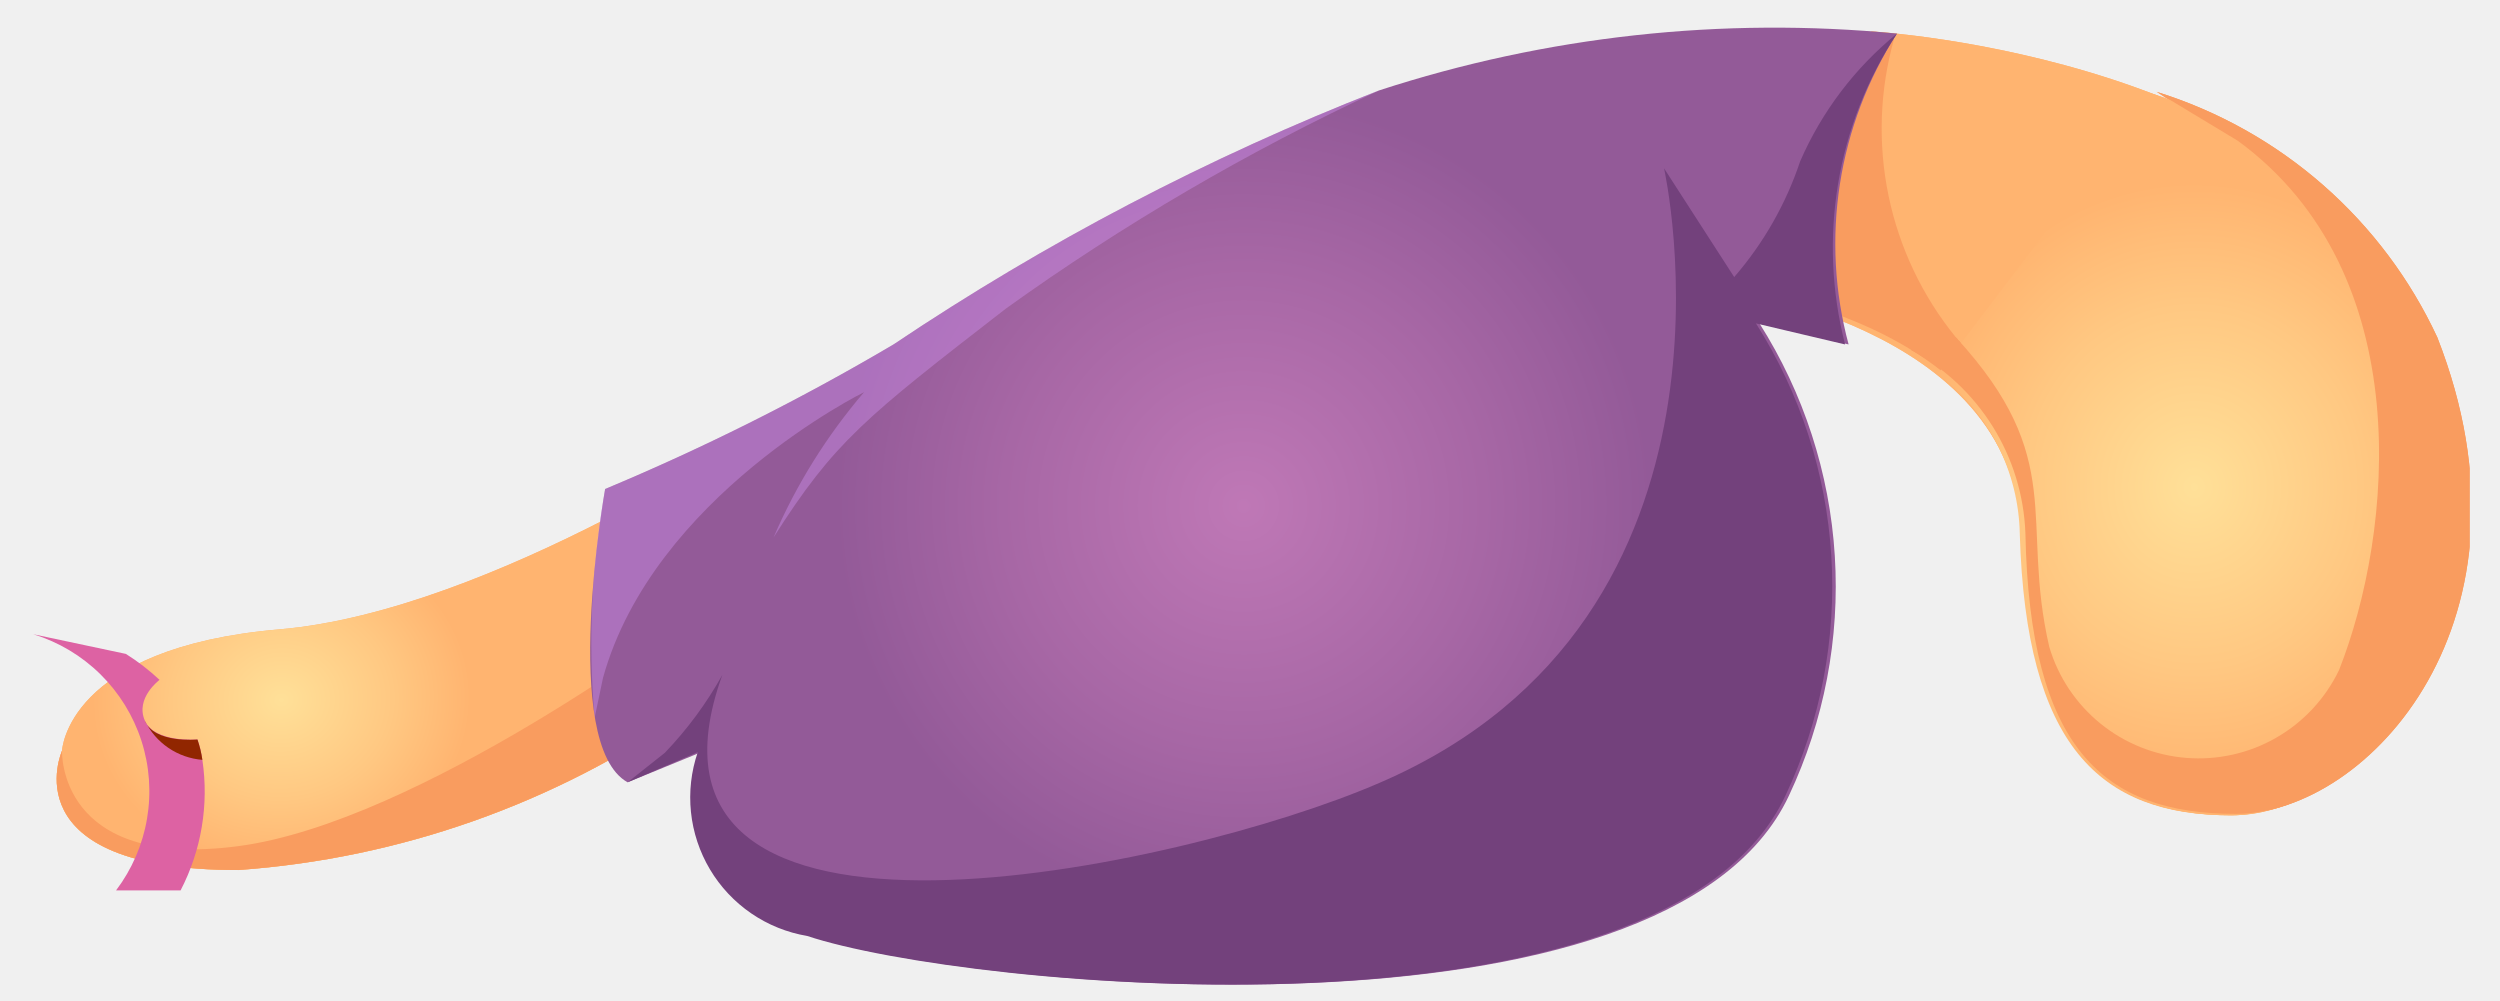
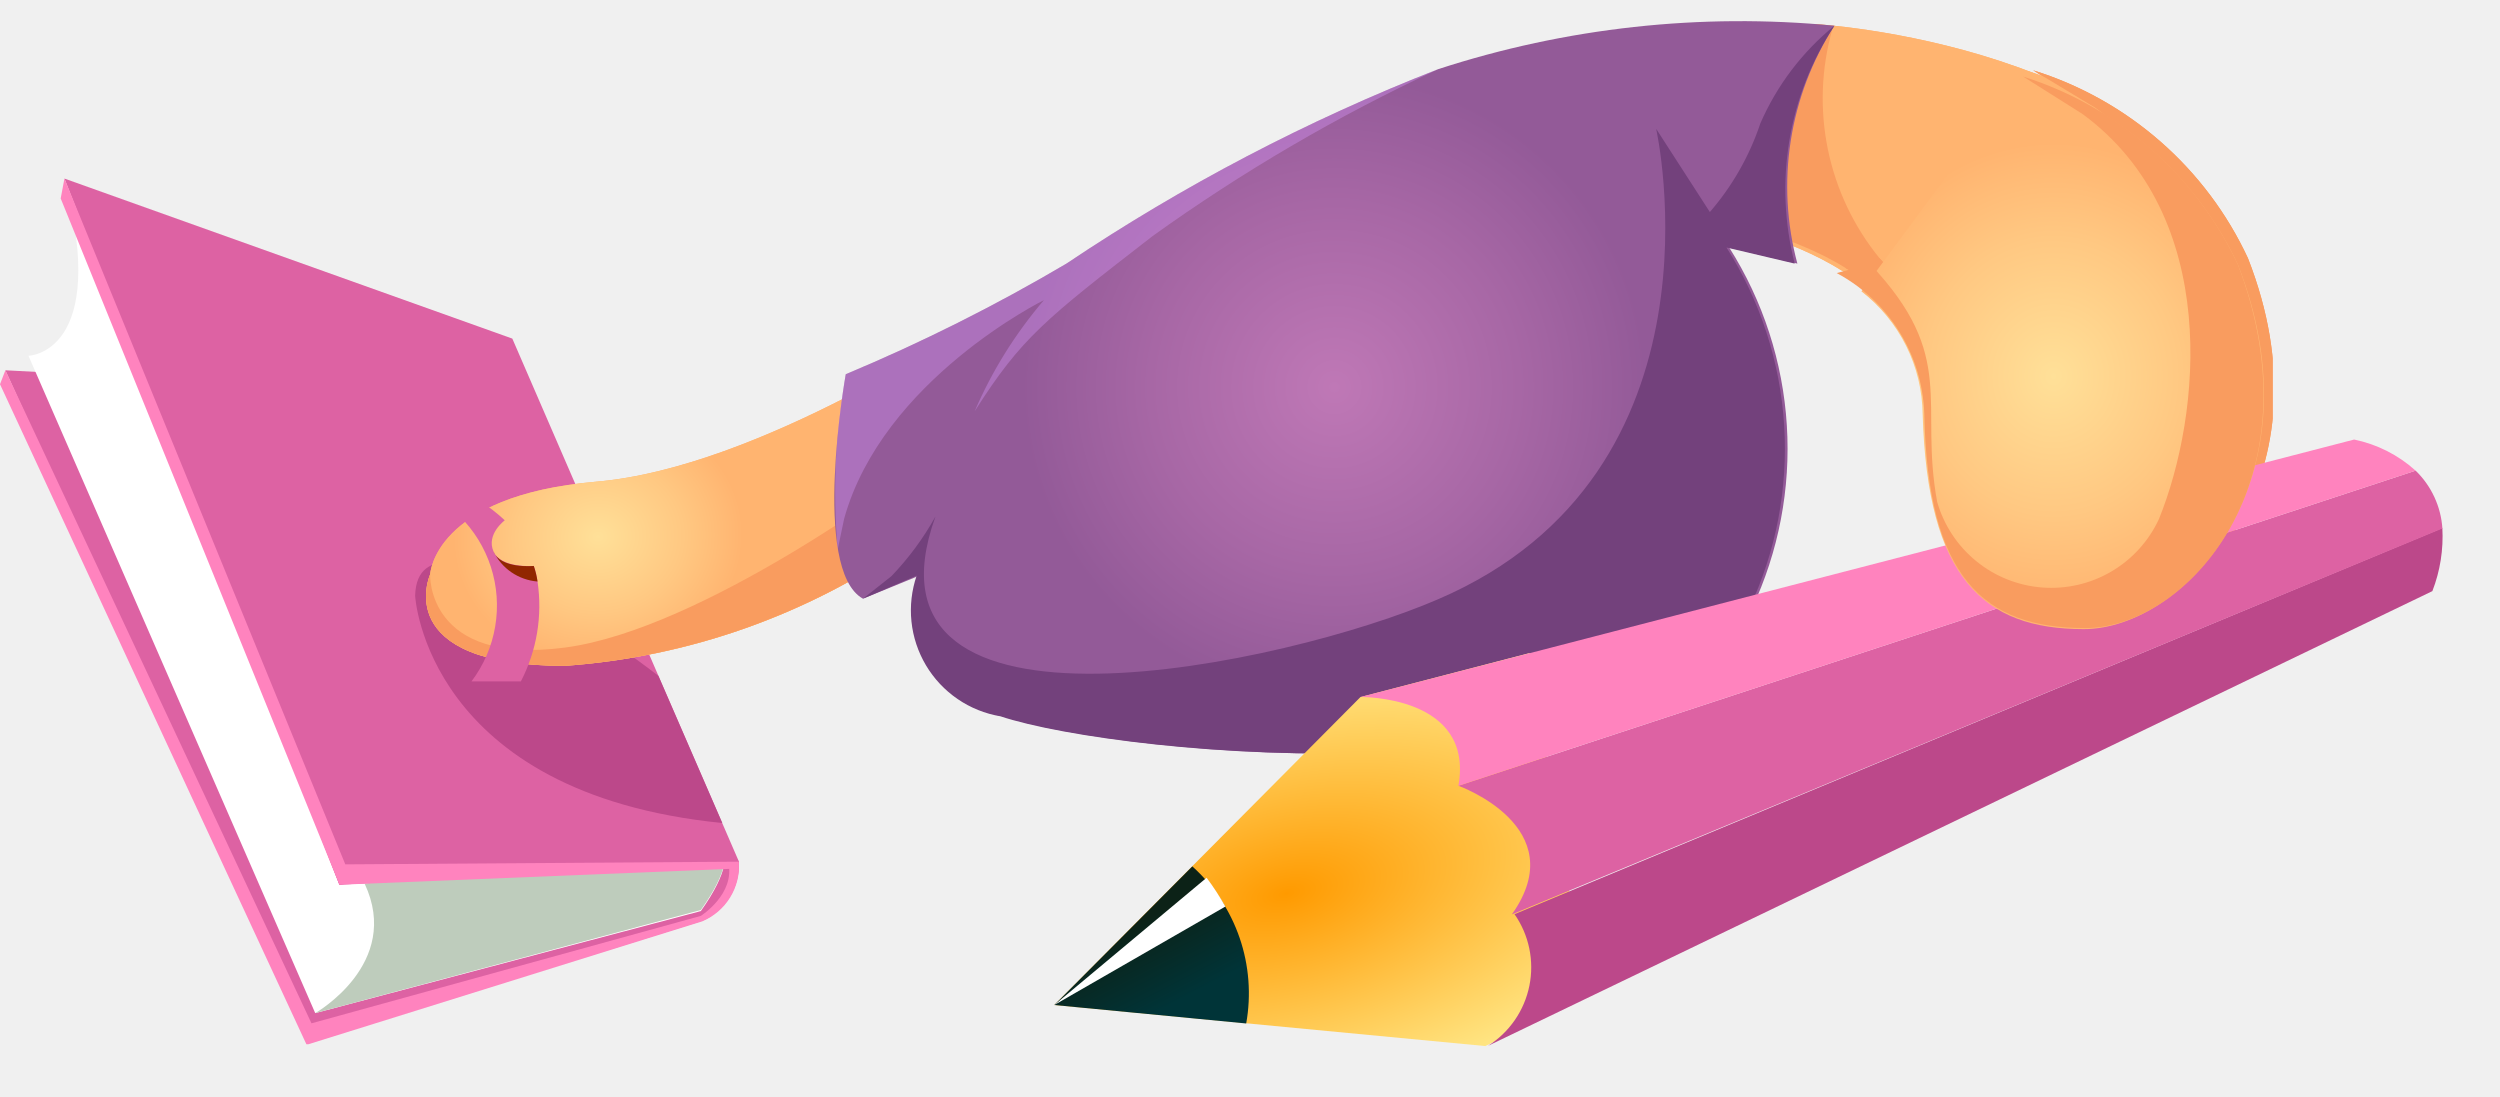
- <svg xmlns="http://www.w3.org/2000/svg" width="75" height="30" viewBox="0 0 75 30" fill="none">
-   <g clip-path="url(#clip0_586_678)">
-     <path d="M56.153 0.944C56.153 0.944 69.773 1.702 72.994 10.165C76.215 18.628 70.889 24.459 66.952 24.459C63.015 24.459 60.826 22.354 60.636 16.038C60.447 9.723 51.5 8.607 51.5 8.607L20.618 21.343C16.637 24.113 11.982 25.756 7.145 26.101C0.261 26.101 1.861 22.522 1.861 22.522C1.861 22.522 1.987 19.427 8.387 18.88C14.786 18.333 23.123 12.691 23.123 12.691L56.153 0.944Z" fill="#FFB470" />
-     <path d="M56.153 0.944C56.153 0.944 69.773 1.702 72.994 10.165C76.215 18.628 70.889 24.459 66.952 24.459C63.015 24.459 60.826 22.354 60.636 16.038C60.447 9.723 51.5 8.607 51.5 8.607L20.618 21.343C16.637 24.113 11.982 25.756 7.145 26.101C0.261 26.101 1.861 22.522 1.861 22.522C1.861 22.522 1.987 19.427 8.387 18.88C14.786 18.333 23.123 12.691 23.123 12.691L56.153 0.944Z" fill="url(#paint0_radial_586_678)" />
-     <path d="M66.973 4.27C72.404 8.249 71.625 16.038 70.004 20.143C69.596 20.994 68.939 21.702 68.121 22.173C67.302 22.643 66.36 22.855 65.419 22.78C64.478 22.704 63.581 22.346 62.848 21.751C62.114 21.157 61.578 20.354 61.31 19.448C60.594 15.575 62.047 13.786 58.679 10.123C57.672 8.887 56.978 7.427 56.655 5.865C56.333 4.304 56.391 2.688 56.826 1.155L55.963 1.892L55.142 1.702L51.627 8.565C51.627 8.565 60.615 9.533 60.763 15.996C60.91 22.459 63.099 24.417 67.078 24.417C71.057 24.417 76.425 18.564 73.12 10.123C72.308 8.375 71.14 6.817 69.689 5.548C68.239 4.279 66.539 3.327 64.699 2.755L66.973 4.27Z" fill="#F99C5F" />
-     <path d="M20.618 21.343C16.637 24.112 11.982 25.756 7.145 26.101C0.261 26.101 1.861 22.522 1.861 22.522C1.861 22.522 1.713 26.101 7.145 25.385C12.576 24.669 20.618 18.627 20.618 18.627V21.343Z" fill="#F99C5F" />
-     <path d="M21.038 22.564C20.841 23.142 20.771 23.756 20.834 24.363C20.897 24.971 21.092 25.557 21.404 26.082C21.717 26.606 22.139 27.057 22.643 27.402C23.147 27.747 23.72 27.978 24.322 28.079C29.059 29.658 50.026 31.658 53.668 23.869C54.726 21.624 55.199 19.149 55.044 16.672C54.89 14.195 54.112 11.798 52.784 9.702L55.458 10.333C55.036 8.763 54.948 7.123 55.198 5.517C55.448 3.911 56.032 2.375 56.91 1.007C51.669 0.5 46.38 1.081 41.374 2.712C36.255 4.714 31.37 7.27 26.806 10.333C24.025 11.975 21.134 13.424 18.154 14.67C18.154 14.67 16.786 22.332 18.828 23.469L21.038 22.564Z" fill="url(#paint1_radial_586_678)" />
-     <path opacity="0.35" d="M17.839 21.532C17.638 19.241 17.744 16.933 18.155 14.67C21.135 13.424 24.025 11.975 26.807 10.333C31.37 7.269 36.255 4.714 41.374 2.712C37.444 4.539 33.695 6.731 30.175 9.259C25.965 12.522 25.038 13.238 23.207 16.122C23.887 14.541 24.803 13.072 25.923 11.764C25.923 11.764 19.607 14.88 18.091 20.332L17.839 21.532Z" fill="#DB9CFF" />
-     <path d="M18.828 23.469L20.933 22.564C20.735 23.142 20.666 23.756 20.729 24.363C20.792 24.971 20.987 25.557 21.299 26.082C21.611 26.606 22.034 27.057 22.538 27.402C23.042 27.747 23.615 27.978 24.217 28.079C28.954 29.658 49.921 31.658 53.563 23.869C54.62 21.624 55.094 19.149 54.939 16.672C54.785 14.195 54.007 11.798 52.679 9.702L55.352 10.333C54.947 8.756 54.876 7.111 55.144 5.505C55.412 3.899 56.014 2.367 56.91 1.007C55.65 2.034 54.653 3.348 54.005 4.839C53.579 6.115 52.907 7.295 52.026 8.312L49.921 5.049C49.921 5.049 52.953 18.522 41.374 23.49C35.501 26.038 18.218 29.806 21.67 20.248C21.197 21.098 20.617 21.884 19.944 22.585L18.828 23.469Z" fill="#73417C" />
-     <path d="M64.531 2.797C66.371 3.37 68.071 4.321 69.521 5.59C70.971 6.859 72.14 8.417 72.952 10.165C76.257 18.585 70.846 24.459 66.91 24.459C62.973 24.459 60.784 22.354 60.594 16.038C60.579 15.1 60.349 14.178 59.922 13.342C59.495 12.507 58.883 11.78 58.131 11.217" fill="url(#paint2_radial_586_678)" />
-     <path d="M57.331 10.501C58.333 11.038 59.177 11.827 59.779 12.791C60.381 13.755 60.72 14.86 60.762 15.996C60.889 22.459 63.099 24.416 67.078 24.416C71.057 24.416 76.425 18.564 73.12 10.122C72.308 8.375 71.139 6.816 69.689 5.547C68.239 4.278 66.539 3.327 64.699 2.754L67.141 4.228C72.572 8.207 71.793 15.996 70.172 20.101C69.764 20.952 69.107 21.66 68.289 22.13C67.47 22.601 66.528 22.812 65.587 22.737C64.646 22.662 63.749 22.303 63.016 21.709C62.282 21.114 61.746 20.311 61.478 19.406C60.594 15.575 62.047 13.785 58.678 10.122" fill="#F99C5F" />
-     <path fill-rule="evenodd" clip-rule="evenodd" d="M5.924 22.185C5.992 22.383 6.042 22.588 6.071 22.796C6.271 24.137 6.043 25.507 5.418 26.711H3.482C3.96 26.079 4.279 25.341 4.411 24.56C4.544 23.778 4.486 22.976 4.242 22.222C3.998 21.468 3.576 20.784 3.011 20.227C2.446 19.671 1.755 19.259 0.998 19.027L3.776 19.617C4.137 19.844 4.475 20.105 4.787 20.396C4.787 20.396 4.05 20.943 4.345 21.617C4.639 22.29 5.924 22.185 5.924 22.185Z" fill="#DD62A3" />
-     <path fill-rule="evenodd" clip-rule="evenodd" d="M6.071 22.796C6.042 22.588 5.992 22.383 5.924 22.185C5.924 22.185 4.618 22.311 4.345 21.617C4.505 21.947 4.748 22.229 5.051 22.436C5.354 22.642 5.705 22.766 6.071 22.796V22.796Z" fill="#912600" />
+ <svg xmlns="http://www.w3.org/2000/svg" width="98" height="43" viewBox="0 0 98 43" fill="none">
+   <g clip-path="url(#clip0_0_1)">
+     <path d="M28.967 33.777C28.988 34.262 28.863 34.742 28.607 35.155C28.352 35.568 27.979 35.895 27.535 36.093L12.084 40.872L0.21 14.515L13.915 15.231L28.967 33.777Z" fill="#DD62A3" />
+     <path fill-rule="evenodd" clip-rule="evenodd" d="M2.526 7L13.305 34.683L27.325 32.578C27.325 32.578 29.704 32.578 27.472 35.714L12.357 39.714L1.116 13.947C1.116 13.947 4.316 13.863 2.526 7Z" fill="white" />
+     <path fill-rule="evenodd" clip-rule="evenodd" d="M14.294 34.641L27.325 32.536C27.325 32.536 29.704 32.536 27.472 35.672L12.357 39.714C12.357 39.714 15.768 37.778 14.294 34.641Z" fill="#BECCBC" />
+     <path fill-rule="evenodd" clip-rule="evenodd" d="M2.526 7L20.083 13.273L28.967 33.778L13.305 34.683L2.526 7Z" fill="#DD62A3" />
+     <path d="M16.273 23.357C16.273 23.357 16.694 31.104 28.314 32.262L25.809 26.494C25.809 26.494 16.378 19.126 16.273 23.357Z" fill="#BC488A" />
+     <path d="M2.379 7.779L2.526 7L13.536 33.883L28.967 33.778L28.799 34.051L13.305 34.683L2.379 7.779Z" fill="#FF83BE" />
+     <path d="M0 15.062L0.211 14.515L12.21 40.114L27.472 35.903C27.472 35.903 28.84 35.04 28.546 33.798H28.967C28.997 34.285 28.875 34.769 28.619 35.184C28.363 35.598 27.984 35.923 27.535 36.114L12.02 40.956L0 15.062Z" fill="#FF83BE" />
+   </g>
+   <g clip-path="url(#clip1_0_1)">
+     <path d="M71.153 0.944C71.153 0.944 84.773 1.702 87.994 10.165C91.215 18.628 85.889 24.459 81.952 24.459C78.015 24.459 75.826 22.354 75.636 16.038C75.447 9.723 66.5 8.607 66.5 8.607L35.618 21.343C31.637 24.113 26.982 25.756 22.145 26.101C15.261 26.101 16.861 22.522 16.861 22.522C16.861 22.522 16.987 19.427 23.387 18.88C29.786 18.333 38.123 12.691 38.123 12.691L71.153 0.944Z" fill="#FFB470" />
+     <path d="M71.153 0.944C71.153 0.944 84.773 1.702 87.994 10.165C91.215 18.628 85.889 24.459 81.952 24.459C78.015 24.459 75.826 22.354 75.636 16.038C75.447 9.723 66.5 8.607 66.5 8.607L35.618 21.343C31.637 24.113 26.982 25.756 22.145 26.101C15.261 26.101 16.861 22.522 16.861 22.522C16.861 22.522 16.987 19.427 23.387 18.88C29.786 18.333 38.123 12.691 38.123 12.691L71.153 0.944Z" fill="url(#paint0_radial_0_1)" />
+     <path d="M81.973 4.27C87.404 8.249 86.625 16.038 85.004 20.143C84.596 20.994 83.939 21.702 83.121 22.173C82.302 22.643 81.36 22.855 80.419 22.78C79.478 22.704 78.581 22.346 77.848 21.751C77.114 21.157 76.578 20.354 76.31 19.448C75.594 15.575 77.047 13.786 73.679 10.123C72.672 8.887 71.978 7.427 71.655 5.865C71.333 4.304 71.391 2.688 71.826 1.155L70.963 1.892L70.142 1.702L66.626 8.565C66.626 8.565 75.615 9.533 75.763 15.996C75.91 22.459 78.1 24.417 82.078 24.417C86.057 24.417 91.425 18.564 88.12 10.123C87.308 8.375 86.14 6.817 84.689 5.548C83.239 4.279 81.539 3.327 79.699 2.755L81.973 4.27Z" fill="#F99C5F" />
+     <path d="M35.618 21.343C31.637 24.112 26.982 25.756 22.145 26.101C15.261 26.101 16.861 22.522 16.861 22.522C16.861 22.522 16.713 26.101 22.145 25.385C27.576 24.669 35.618 18.627 35.618 18.627V21.343Z" fill="#F99C5F" />
+     <path d="M36.038 22.564C35.841 23.142 35.771 23.756 35.834 24.363C35.897 24.971 36.092 25.557 36.404 26.082C36.717 26.606 37.139 27.057 37.643 27.402C38.147 27.747 38.72 27.978 39.322 28.079C44.059 29.658 65.026 31.658 68.668 23.869C69.726 21.624 70.199 19.149 70.044 16.672C69.89 14.195 69.112 11.798 67.784 9.702L70.457 10.333C70.036 8.763 69.948 7.123 70.198 5.517C70.448 3.911 71.031 2.375 71.91 1.007C66.669 0.5 61.38 1.081 56.374 2.712C51.255 4.714 46.37 7.27 41.806 10.333C39.025 11.975 36.134 13.424 33.154 14.67C33.154 14.67 31.786 22.332 33.828 23.469L36.038 22.564Z" fill="url(#paint1_radial_0_1)" />
+     <path opacity="0.35" d="M32.839 21.532C32.638 19.241 32.744 16.933 33.155 14.67C36.135 13.424 39.025 11.975 41.807 10.333C46.37 7.269 51.255 4.714 56.374 2.712C52.444 4.539 48.695 6.731 45.175 9.259C40.965 12.522 40.038 13.238 38.207 16.122C38.887 14.541 39.803 13.072 40.923 11.764C40.923 11.764 34.607 14.88 33.091 20.332L32.839 21.532Z" fill="#DB9CFF" />
+     <path d="M33.828 23.469L35.933 22.564C35.736 23.142 35.666 23.756 35.729 24.363C35.792 24.971 35.987 25.557 36.299 26.082C36.611 26.606 37.034 27.057 37.538 27.402C38.042 27.747 38.615 27.978 39.217 28.079C43.954 29.658 64.921 31.658 68.563 23.869C69.621 21.624 70.094 19.149 69.939 16.672C69.785 14.195 69.007 11.798 67.679 9.702L70.352 10.333C69.947 8.756 69.876 7.111 70.144 5.505C70.412 3.899 71.014 2.367 71.91 1.007C70.65 2.034 69.653 3.348 69.005 4.839C68.579 6.115 67.907 7.295 67.026 8.312L64.921 5.049C64.921 5.049 67.953 18.522 56.374 23.49C50.501 26.038 33.218 29.806 36.67 20.248C36.197 21.098 35.617 21.884 34.944 22.585L33.828 23.469Z" fill="#73417C" />
+     <path d="M79.531 2.797C81.371 3.37 83.071 4.321 84.521 5.59C85.971 6.859 87.14 8.417 87.952 10.165C91.257 18.585 85.846 24.459 81.91 24.459C77.973 24.459 75.784 22.354 75.594 16.038C75.579 15.1 75.349 14.178 74.922 13.342C74.495 12.507 73.883 11.78 73.131 11.217" fill="url(#paint2_radial_0_1)" />
+     <path d="M72.331 10.501C73.333 11.038 74.177 11.827 74.779 12.791C75.381 13.755 75.72 14.86 75.762 15.996C75.889 22.459 78.099 24.416 82.078 24.416C86.057 24.416 91.425 18.564 88.12 10.122C87.308 8.375 86.139 6.816 84.689 5.547C83.239 4.278 81.539 3.327 79.699 2.754L82.141 4.228C87.572 8.207 86.793 15.996 85.172 20.101C84.764 20.952 84.107 21.66 83.289 22.13C82.47 22.601 81.528 22.812 80.587 22.737C79.646 22.662 78.749 22.303 78.016 21.709C77.282 21.114 76.746 20.311 76.478 19.406C75.594 15.575 77.047 13.785 73.678 10.122" fill="#F99C5F" />
+     <path fill-rule="evenodd" clip-rule="evenodd" d="M20.924 22.185C20.992 22.383 21.042 22.588 21.071 22.796C21.271 24.137 21.043 25.507 20.418 26.711H18.482C18.96 26.079 19.279 25.341 19.411 24.56C19.544 23.778 19.485 22.976 19.242 22.222C18.998 21.468 18.576 20.784 18.011 20.227C17.446 19.671 16.755 19.259 15.998 19.027L18.776 19.617C19.137 19.844 19.476 20.105 19.787 20.396C19.787 20.396 19.05 20.943 19.345 21.617C19.64 22.29 20.924 22.185 20.924 22.185Z" fill="#DD62A3" />
+     <path fill-rule="evenodd" clip-rule="evenodd" d="M21.071 22.796C21.042 22.588 20.992 22.383 20.924 22.185C20.924 22.185 19.618 22.311 19.345 21.617C19.505 21.947 19.748 22.229 20.051 22.436C20.354 22.642 20.706 22.766 21.071 22.796Z" fill="#912600" />
+   </g>
+   <g clip-path="url(#clip2_0_1)">
+     <path d="M53.331 27.323L41.328 39.397L58.223 41.006L62.201 39.093L59.961 25.599L53.331 27.323Z" fill="url(#paint3_radial_0_1)" />
+     <path d="M48.851 40.12L41.328 39.397L46.739 33.962C47.586 34.724 48.225 35.69 48.594 36.767C48.964 37.845 49.052 38.999 48.851 40.12Z" fill="url(#paint4_linear_0_1)" />
+     <path d="M48.035 35.536C47.814 35.145 47.568 34.767 47.299 34.407L41.327 39.397L48.035 35.536Z" fill="white" />
+     <path d="M95.74 20.695C95.788 21.539 95.654 22.384 95.349 23.172L58.328 40.998C58.744 40.735 59.102 40.391 59.382 39.985C59.661 39.58 59.855 39.122 59.952 38.64C60.05 38.157 60.048 37.66 59.948 37.178C59.848 36.697 59.651 36.24 59.369 35.836L95.74 20.695Z" fill="#BC488A" />
+     <path d="M57.17 30.803C57.17 30.803 61.698 32.418 59.265 35.844L95.742 20.716C95.685 19.857 95.311 19.049 94.692 18.449L57.17 30.803Z" fill="#DD62A3" />
+     <path d="M57.17 30.803C57.8 27.254 53.331 27.323 53.331 27.323L92.282 17.23C93.18 17.415 94.012 17.835 94.692 18.45L57.17 30.803Z" fill="#FF83BE" />
+   </g>
+   <g clip-path="url(#clip3_0_1)">
+     <path d="M79.2 3C81.055 3.567 82.772 4.515 84.24 5.784C85.709 7.053 86.895 8.614 87.725 10.368C91.03 18.789 85.62 24.662 81.684 24.662C77.747 24.662 75.558 22.662 75.368 16.241C75.357 15.309 75.136 14.391 74.72 13.556C74.304 12.722 73.706 11.991 72.968 11.421" fill="url(#paint5_radial_0_1)" />
+     <path d="M72 10.705C73.002 11.241 73.846 12.03 74.448 12.995C75.05 13.959 75.389 15.063 75.431 16.199C75.558 22.662 77.768 24.62 81.747 24.62C85.726 24.62 90.946 18.831 87.725 10.368C86.907 8.625 85.736 7.07 84.287 5.802C82.838 4.534 81.141 3.58 79.305 3L81.642 4.474C87.073 8.473 86.294 16.241 84.631 20.346C84.232 21.208 83.58 21.926 82.761 22.406C81.942 22.886 80.996 23.103 80.05 23.03C79.103 22.957 78.202 22.596 77.467 21.996C76.732 21.396 76.198 20.585 75.937 19.673C75.221 15.799 76.758 13.989 73.305 10.347" fill="#F99C5F" />
  </g>
  <defs>
-     <radialGradient id="paint0_radial_586_678" cx="0" cy="0" r="1" gradientUnits="userSpaceOnUse" gradientTransform="translate(8.42592 21.0594) rotate(175.996) scale(8.35678 7.43619)">
+     <radialGradient id="paint0_radial_0_1" cx="0" cy="0" r="1" gradientUnits="userSpaceOnUse" gradientTransform="translate(23.4259 21.0594) rotate(175.996) scale(8.35678 7.43619)">
      <stop stop-color="#FFE098" />
      <stop offset="0.4" stop-color="#FFC882" />
      <stop offset="0.68" stop-color="#FFB470" />
    </radialGradient>
-     <radialGradient id="paint1_radial_586_678" cx="0" cy="0" r="1" gradientUnits="userSpaceOnUse" gradientTransform="translate(37.3112 15.1749) rotate(180) scale(19.9989 19.9989)">
+     <radialGradient id="paint1_radial_0_1" cx="0" cy="0" r="1" gradientUnits="userSpaceOnUse" gradientTransform="translate(52.3112 15.1749) rotate(180) scale(19.9989 19.9989)">
      <stop stop-color="#BF78B6" />
      <stop offset="0.36" stop-color="#A767A5" />
      <stop offset="0.61" stop-color="#935A98" />
    </radialGradient>
-     <radialGradient id="paint2_radial_586_678" cx="0" cy="0" r="1" gradientUnits="userSpaceOnUse" gradientTransform="translate(65.8307 14.6139) rotate(179.427) scale(8.48416 9.16283)">
+     <radialGradient id="paint2_radial_0_1" cx="0" cy="0" r="1" gradientUnits="userSpaceOnUse" gradientTransform="translate(80.8307 14.6139) rotate(179.427) scale(8.48416 9.16283)">
      <stop stop-color="#FFE098" />
      <stop offset="0.59" stop-color="#FFC882" />
      <stop offset="1" stop-color="#FFB470" />
    </radialGradient>
-     <clipPath id="clip0_586_678">
-       <rect width="73.091" height="28.693" fill="white" transform="translate(0.997559 0.838867)" />
+     <radialGradient id="paint3_radial_0_1" cx="0" cy="0" r="1" gradientUnits="userSpaceOnUse" gradientTransform="translate(50.4366 35.0256) rotate(-103.309) scale(9.88012 19.4685)">
+       <stop stop-color="#FF9A00" />
+       <stop offset="1" stop-color="#FFF49D" />
+     </radialGradient>
+     <linearGradient id="paint4_linear_0_1" x1="46.309" y1="40.578" x2="44.129" y2="36.388" gradientUnits="userSpaceOnUse">
+       <stop offset="0.26" stop-color="#003438" />
+       <stop offset="1" stop-color="#0C2217" />
+     </linearGradient>
+     <radialGradient id="paint5_radial_0_1" cx="0" cy="0" r="1" gradientUnits="userSpaceOnUse" gradientTransform="translate(80.5007 14.7497) rotate(179.427) scale(8.48416 9.16283)">
+       <stop stop-color="#FFE098" />
+       <stop offset="0.59" stop-color="#FFC882" />
+       <stop offset="1" stop-color="#FFB470" />
+     </radialGradient>
+     <clipPath id="clip0_0_1">
+       <rect width="28.967" height="33.935" fill="white" transform="translate(0 7)" />
+     </clipPath>
+     <clipPath id="clip1_0_1">
+       <rect width="73.091" height="28.693" fill="white" transform="translate(15.9976 0.838867)" />
+     </clipPath>
+     <clipPath id="clip2_0_1">
+       <rect width="55.618" height="21.262" fill="white" transform="translate(40 21.0039) rotate(-4.12833)" />
+     </clipPath>
+     <clipPath id="clip3_0_1">
+       <rect width="16.757" height="21.662" fill="white" transform="translate(72 3)" />
    </clipPath>
  </defs>
</svg>
